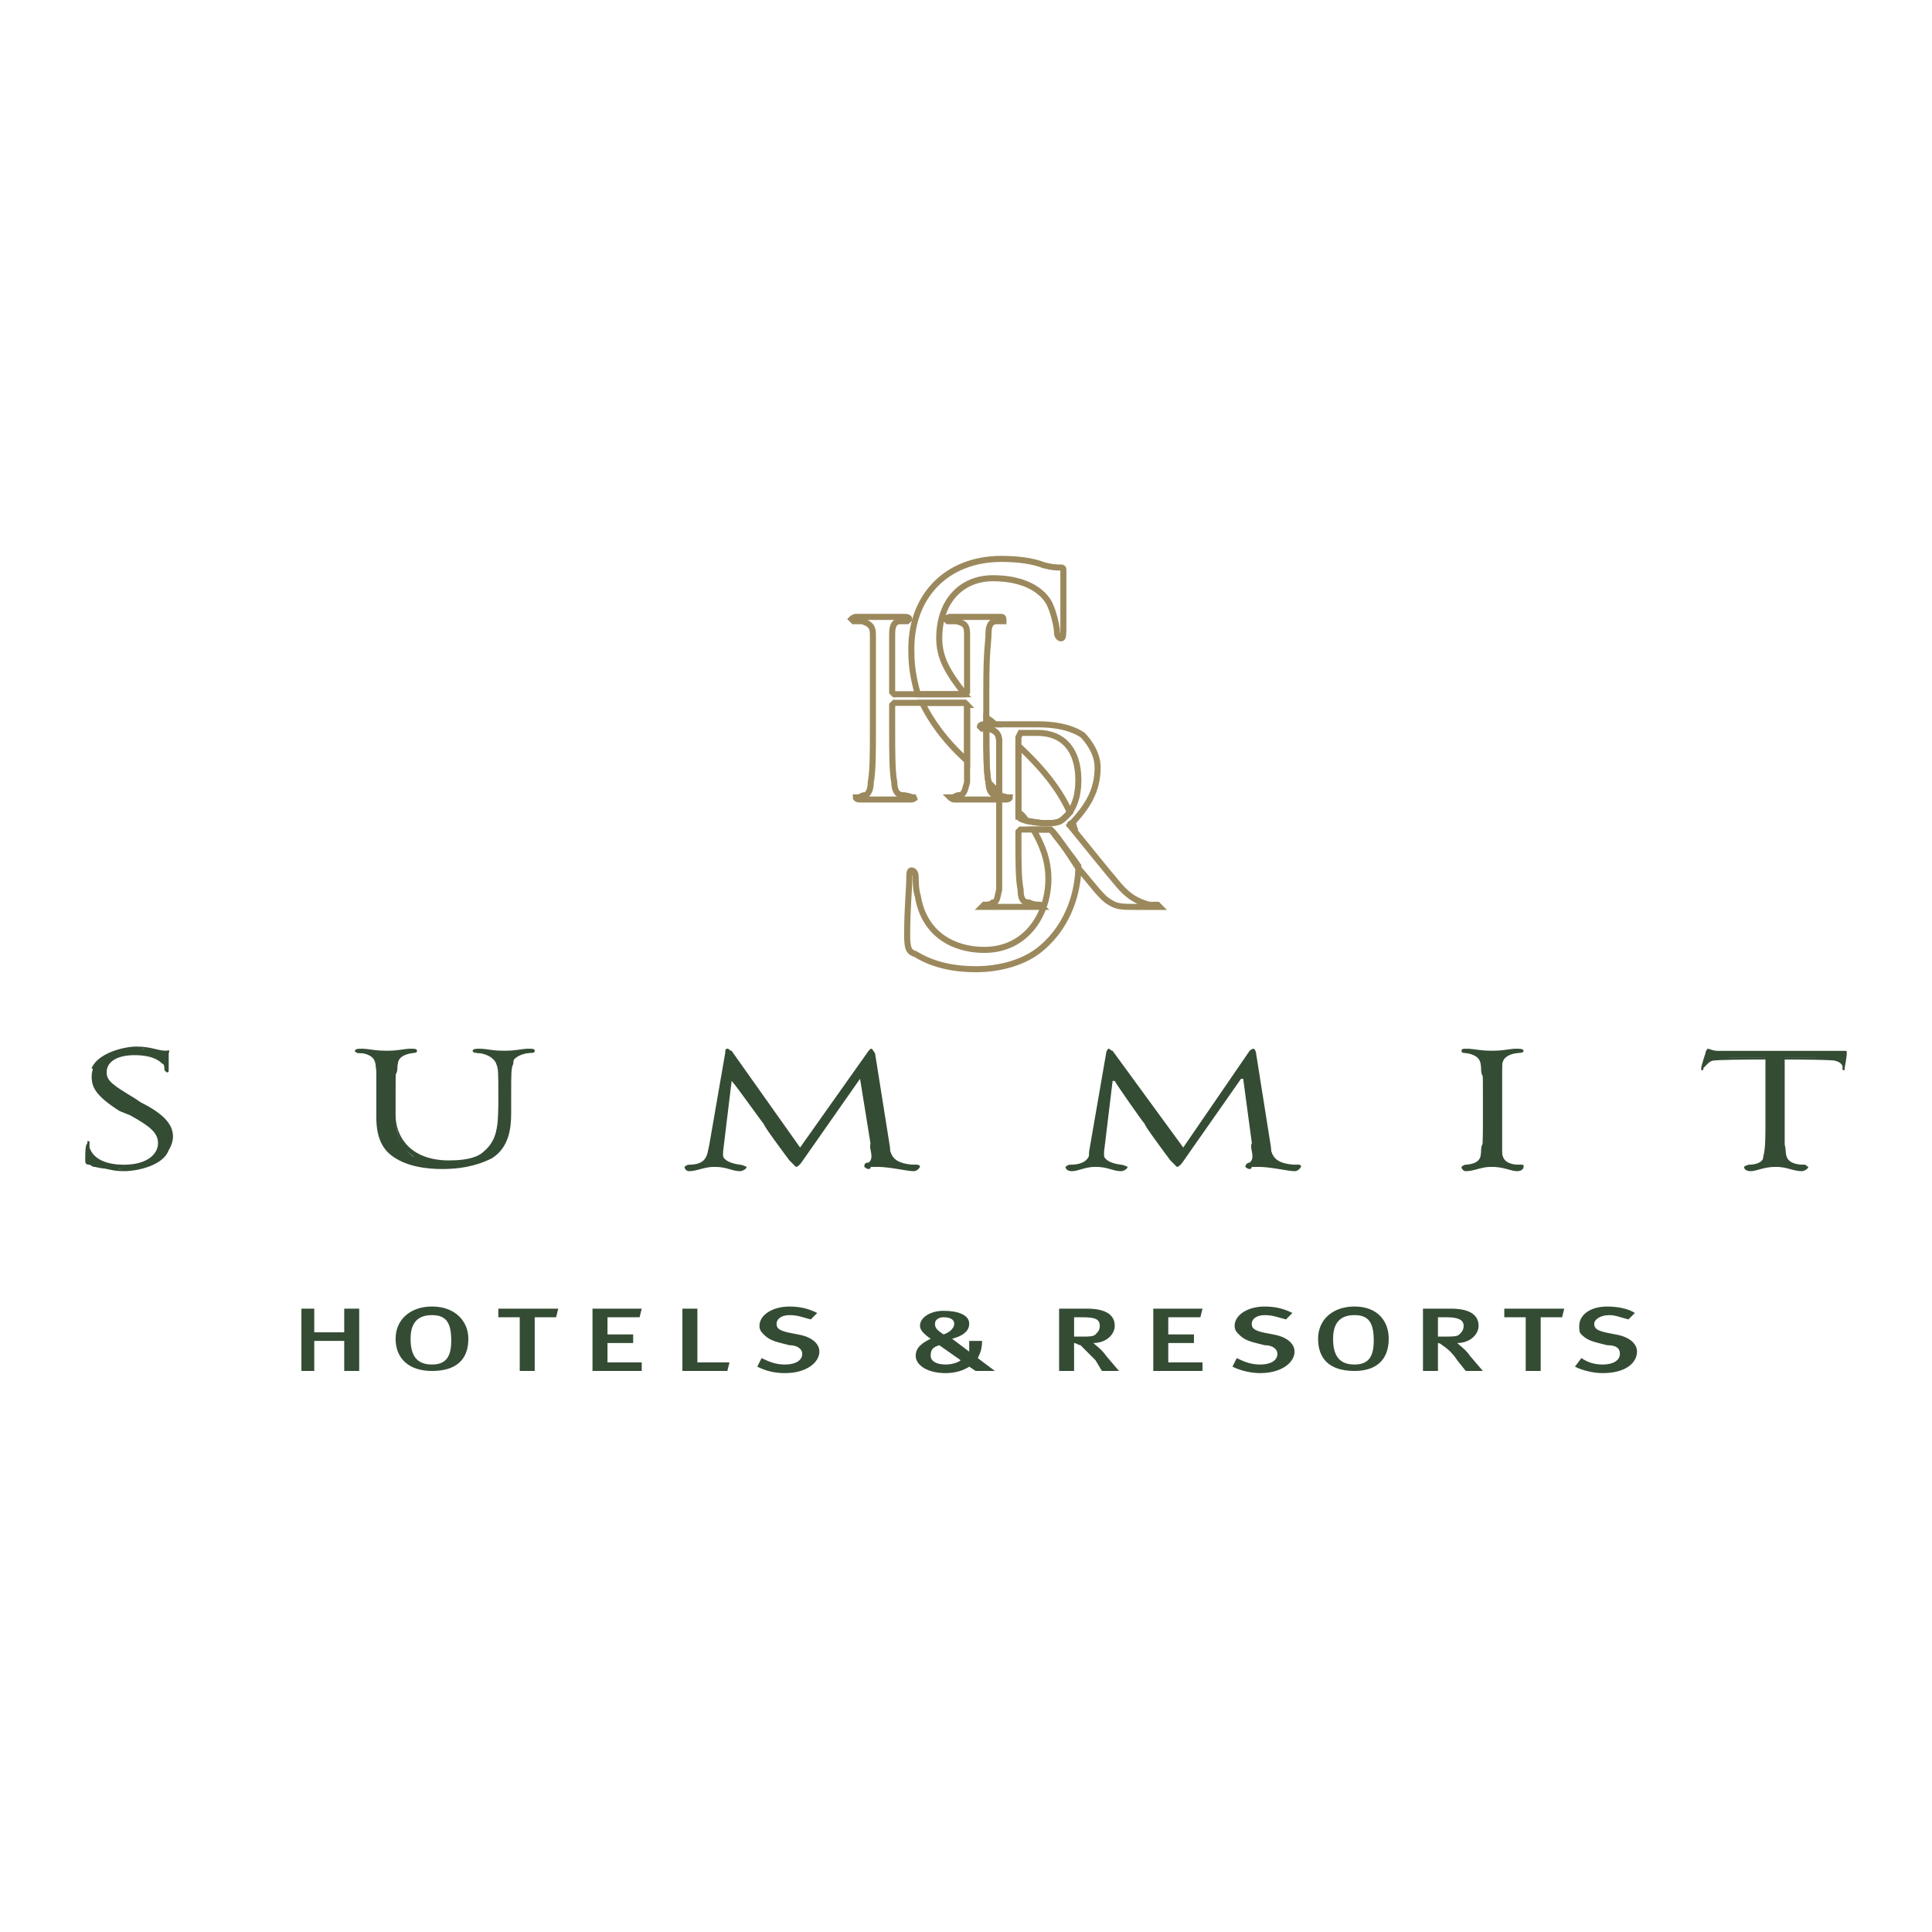
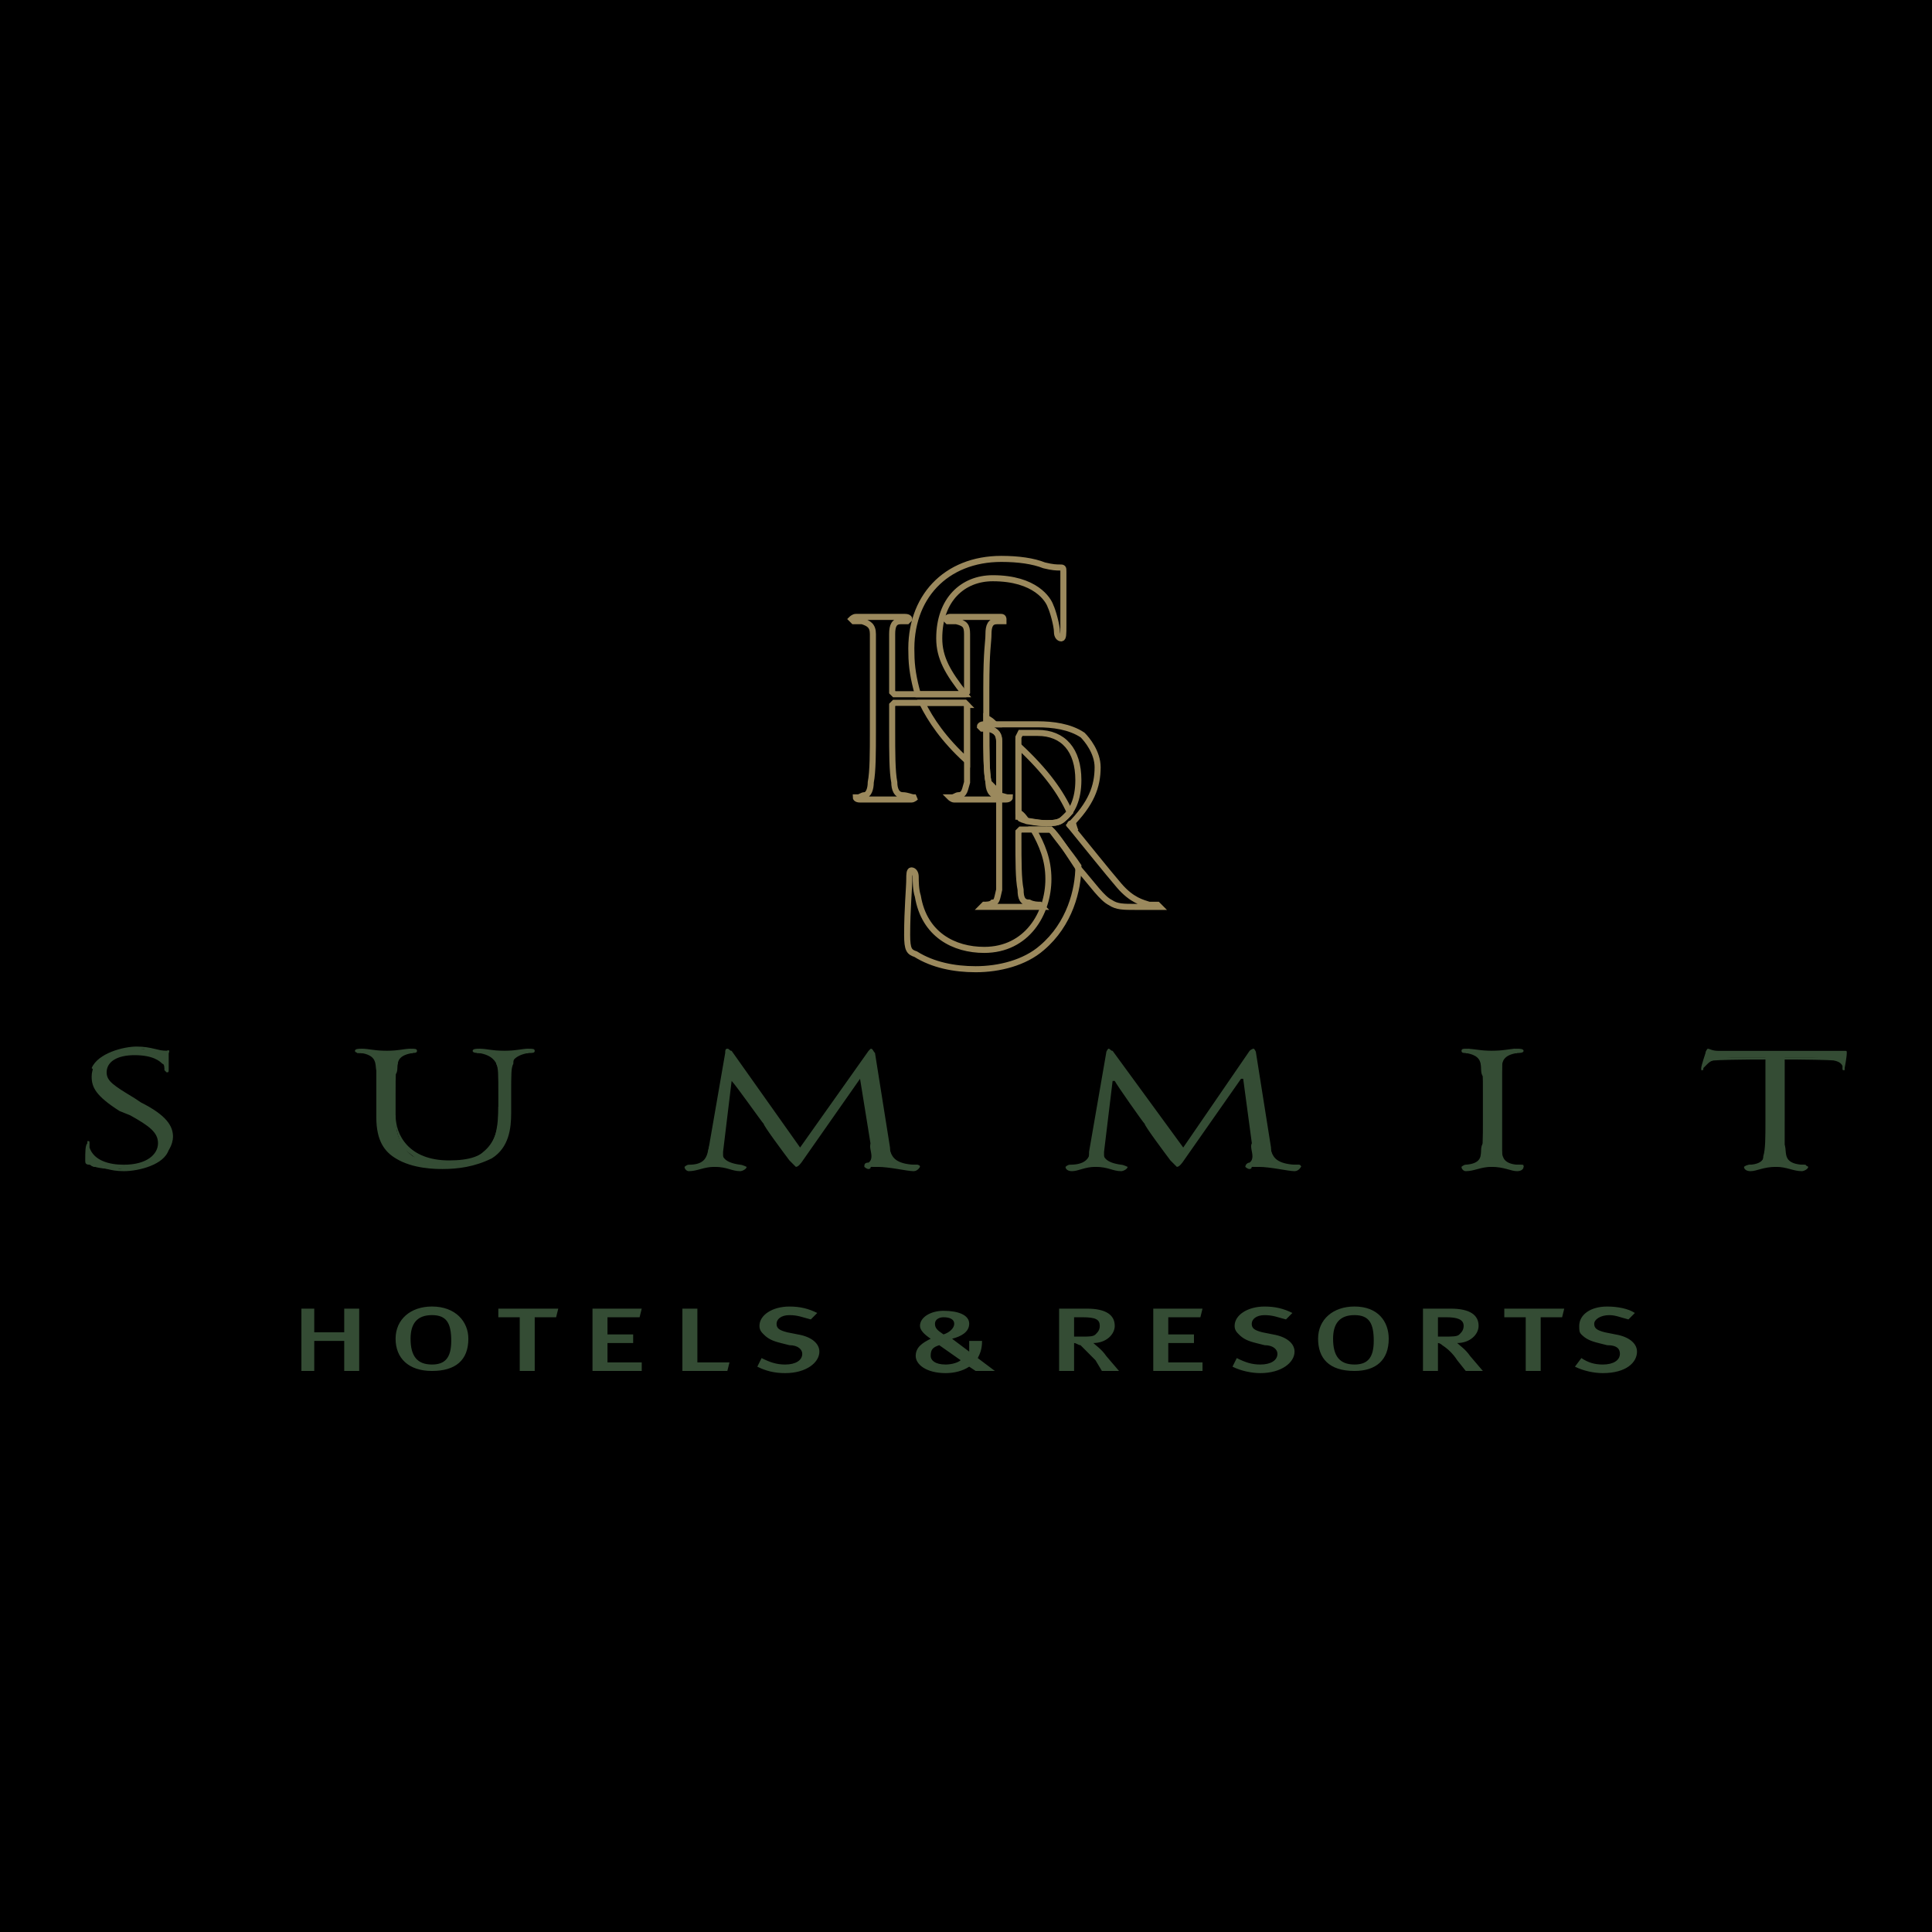
<svg xmlns="http://www.w3.org/2000/svg" width="2500" height="2500" viewBox="0 0 192.756 192.756">
-   <path fill-rule="evenodd" clip-rule="evenodd" fill="#fff" d="M0 0h192.756v192.756H0V0z" />
+   <path fill-rule="evenodd" clip-rule="evenodd" fill="#000" d="M0 0h192.756v192.756H0V0z" />
  <path fill-rule="evenodd" clip-rule="evenodd" fill="#344c34" d="M34.343 136.781v-3h-2.989v3h-1.282v-6.217h1.282v2.36h2.989v-2.36h1.495v6.217h-1.495zM39.468 133.566c0-1.93 1.495-3.215 3.63-3.215 2.349 0 3.63 1.5 3.63 3.215 0 2.143-1.281 3.215-3.63 3.215-2.348 0-3.63-1.285-3.63-3.215zm5.552.215c0-1.715-.427-2.572-1.922-2.572-1.495 0-2.135.857-2.135 2.357 0 1.715.641 2.572 2.135 2.572 1.281.001 1.922-.642 1.922-2.357zM55.484 131.422h-2.135v5.359h-1.495v-5.359h-2.136v-.858h5.98l-.214.858zM59.114 136.781v-6.217h4.912l-.214.858h-3.203v1.715h2.562v.857h-2.562v1.93h3.417v.857h-4.912zM72.567 136.781h-4.484v-6.217h1.495v5.36h3.203l-.214.857zM78.333 136.996c-1.068 0-1.922-.215-2.776-.643l.427-.857c.854.428 1.495.643 2.349.643 1.067 0 1.708-.43 1.708-1.072 0-.43-.427-.857-1.281-.857l-.854-.215c-.854-.213-1.281-.428-1.708-.857-.213-.213-.427-.428-.427-.857 0-1.07 1.281-1.928 2.989-1.928 1.068 0 1.922.213 2.776.643l-.641.643c-.854-.215-1.281-.428-2.136-.428-.854 0-1.281.428-1.281.857 0 .428.214.643 1.068.857l1.068.213c1.281.215 2.135.857 2.135 1.715.001 1.071-1.28 2.143-3.416 2.143zM97.34 136.781l-.642-.428c-.641.428-1.495.643-2.349.643-1.922 0-2.989-.857-2.989-1.715s.641-1.287 1.495-1.715c-.641-.43-1.068-.857-1.068-1.287 0-.857 1.068-1.5 2.349-1.5 1.495 0 2.562.43 2.562 1.287s-.854 1.285-1.708 1.5l1.708 1.285v-1.07h1.282c0 .855-.215 1.285-.428 1.715l1.709 1.285H97.34zm-3.204-5.359c-.427 0-.854.215-.854.645 0 .428.213.643.854 1.07.641-.213 1.068-.643 1.068-1.07 0-.43-.428-.645-1.068-.645zm-.428 2.787c-.641.215-.854.428-.854 1.072 0 .428.427.857 1.495.857.641 0 1.281-.215 1.495-.43l-2.136-1.499zM109.938 136.781l-.641-1.072c-.641-.643-1.066-1.072-1.494-1.5-.213 0-.428-.215-.641-.215v2.787h-1.494v-6.217h2.775c1.922 0 2.775.645 2.775 1.715 0 .857-.854 1.715-2.135 1.715.213.215.854.643 1.281 1.287l1.281 1.5h-1.707zm-2.776-5.359v1.93h.854c.641 0 1.068 0 1.281-.215.215-.213.428-.428.428-.857 0-.643-.428-.857-1.709-.857h-.854v-.001zM115.062 136.781v-6.217h4.913l-.213.858h-3.203v1.715h2.562v.857h-2.562v1.93h3.416v.857h-4.913zM125.74 136.996c-.854 0-1.922-.215-2.775-.643l.428-.857c.854.428 1.494.643 2.348.643 1.068 0 1.709-.43 1.709-1.072 0-.43-.428-.857-1.281-.857l-.854-.215c-.855-.213-1.281-.428-1.709-.857-.213-.213-.428-.428-.428-.857 0-1.07 1.281-1.928 2.99-1.928 1.068 0 1.922.213 2.775.643l-.641.643c-.854-.215-1.281-.428-2.135-.428s-1.281.428-1.281.857c0 .428.213.643 1.068.857l1.066.213c1.281.215 2.137.857 2.137 1.715.001 1.071-1.28 2.143-3.417 2.143zM131.506 133.566c0-1.93 1.496-3.215 3.631-3.215 2.35 0 3.416 1.5 3.416 3.215 0 2.143-1.281 3.215-3.416 3.215-2.563 0-3.631-1.285-3.631-3.215zm5.553.215c0-1.715-.428-2.572-1.922-2.572s-2.135.857-2.135 2.357c0 1.715.641 2.572 2.135 2.572 1.281.001 1.922-.642 1.922-2.357zM146.24 136.781l-.854-1.072a5.005 5.005 0 0 0-1.494-1.5s-.215-.215-.428-.215v2.787h-1.494v-6.217h2.775c1.922 0 2.775.645 2.775 1.715 0 .857-.854 1.715-2.135 1.715.213.215.854.643 1.281 1.287l1.281 1.5h-1.707zm-2.775-5.359v1.93h.641c.854 0 1.281 0 1.494-.215.215-.213.428-.428.428-.857 0-.643-.641-.857-1.709-.857h-.854v-.001zM155.852 131.422h-2.137v5.359h-1.494v-5.359h-2.137v-.858h5.98l-.212.858zM159.908 136.996c-.854 0-1.922-.215-2.775-.643l.641-.857c.641.428 1.281.643 2.135.643 1.068 0 1.709-.43 1.709-1.072 0-.43-.215-.857-1.281-.857l-.855-.215c-.854-.213-1.281-.428-1.707-.857-.215-.213-.215-.428-.215-.857 0-1.07 1.068-1.928 2.777-1.928 1.066 0 2.135.213 2.775.643l-.641.643c-.854-.215-1.281-.428-1.922-.428-.854 0-1.494.428-1.494.857 0 .428.213.643 1.066.857l1.068.213c1.281.215 2.135.857 2.135 1.715 0 1.071-1.066 2.143-3.416 2.143zM8.931 116.205c-.427 0-.427-.215-.427-.43 0-.857 0-1.5.213-1.715v-.213c.214 0 .214 0 .214.213v.43c.427 1.285 1.922 1.715 3.417 1.715 2.349 0 3.417-1.072 3.417-2.145 0-1.07-.854-1.715-2.776-2.785l-1.068-.43c-2.349-1.5-2.776-2.357-2.776-3.43 0-1.715 1.708-2.785 4.698-2.785.854 0 1.495.213 2.135.213h.641c.213 0 .213 0 .213.215v1.5c0 .43 0 .43-.213.43l-.213-.215c0-.215 0-.643-.214-.643-.213-.215-.854-.857-2.776-.857-1.708 0-2.776.643-2.776 1.715 0 .857.641 1.285 2.776 2.572l.641.428c2.562 1.287 3.203 2.357 3.203 3.43 0 .643-.427 1.93-1.922 2.572-1.068.428-2.135.643-3.417.643-1.068 0-2.136 0-2.99-.428zM37.546 109.346v-3.215c0-.643-.214-.857-1.068-1.072h-.854c0-.215 0-.215.427-.215h4.698c.427 0 .427 0 .427.215h-.213-.427c-.641.215-.854.43-.854 1.072-.213.428-.213.857-.213 3.215v2.143c0 2.145.854 3.217 1.708 3.859 1.281.643 2.349.643 3.63.643s2.776-.428 3.417-1.072c1.067-.857 1.495-2.143 1.495-3.643v-1.93c0-2.357 0-2.787-.213-3.215 0-.643-.214-.857-.854-1.072h-1.068c0-.215.214-.215.427-.215h4.271c.427 0 .427 0 .427.215h-.641c-.641.215-.854.43-.854 1.072-.214.428-.214.857-.214 3.215v1.715c0 1.5-.213 3.43-1.922 4.502-1.708.855-3.417 1.07-4.912 1.07-.641 0-2.99 0-4.698-1.07-1.068-.645-1.922-1.715-1.922-4.074v-2.143zM88.797 114.49c0 .643.213 1.5 1.281 1.715h1.495v.213h-4.271c-.427 0-.641-.213-.641-.213h.213c.214-.215.214-.43.214-.643l-1.281-7.932-5.552 7.932c-.427.643-.641.855-.854.855l-.641-.643c-.641-.857-2.562-3.43-2.562-3.643-.213-.215-2.776-3.859-3.203-4.287l-.854 7.072v.857c0 .215.213.43.427.43h.854c.213 0 .213 0 .213.213h-4.698c0-.213 0-.213.213-.213h.641c.641 0 .854-.643.854-1.287l1.708-9.859c0-.215 0-.428.213-.428.214 0 .214.213.427.213l6.833 9.646 6.833-9.646.213-.213c.214 0 .214.213.427.428l1.498 9.433zM126.809 114.49c0 .643.213 1.5 1.281 1.715h1.494s.215 0 .215.213H125.314c-.428 0-.641-.213-.641-.213h.213c.213-.215.213-.43.213-.643l-1.066-7.932h-.215l-5.553 7.932c-.426.643-.641.855-.854.855l-.641-.643c-.641-.857-2.562-3.43-2.562-3.643-.213-.215-2.775-3.859-2.99-4.287h-.213l-.854 7.072v.857c0 .215.213.43.426.43h1.068v.213h-4.698c0-.213 0-.213.213-.213h.641c.854 0 .854-.643.854-1.287l1.709-9.859c0-.215.213-.428.213-.428.215 0 .215.213.428.213l7.047 9.646 6.621-9.646s.213-.213.426-.213c0 0 .215.213.215.428l1.495 9.433zM149.871 111.918v3.43c0 .428.213.857.854.857h1.068c.213 0 .213 0 .213.213H148.803 146.24c0-.213 0-.213.215-.213h.641c.426 0 .641-.43.641-.857.213-.643.213-1.93.213-3.43v-2.572c0-2.357 0-2.787-.213-3.215 0-.643-.215-.857-.641-.857-.215-.215-.641-.215-.855-.215 0-.215 0-.215.215-.215h4.698c.213 0 .213 0 .213.215h-.213-.428c-.641.215-.854.43-.854 1.072v5.787h-.001zM178.059 111.918v3.43c.215.428.215.857 1.068.857h.854c.215 0 .215 0 .215.213h-3.203-2.563c0-.213 0-.213.213-.213h.641c.428 0 .641-.43.641-.857.213-.643.213-1.93.213-3.43v-6.43h-3.416c-1.494.213-1.922.213-2.35.643l-.426.428c0 .215 0 .215-.215.215v-.215c0-.213.428-1.5.428-1.5 0-.215.213-.428.213-.428.215 0 .428.213 1.068.213h12.6c.213 0 .213 0 .213.215 0 .43-.213 1.5-.213 1.5v.215c-.215 0-.215 0-.215-.215v-.213c-.213-.43-.641-.645-2.988-.857h-2.777v6.429h-.001z" />
  <path d="M96.485 70.336l-.214-.214H92c.854 1.715 2.135 3.644 4.484 5.787v-5.573h.001zm-2.777-6.645c0-3.857 2.349-6.001 5.338-6.001 4.271 0 5.553 2.144 5.766 2.786.215.429.641 1.929.641 2.572 0 .429.215.643.428.643s.213-.428.213-1.286v-5.358c0-.429 0-.429-.426-.429-.215 0-.641 0-1.496-.214-1.066-.429-2.562-.643-4.27-.643-5.553 0-9.184 3.858-8.97 9.431 0 1.286.213 2.572.641 4.072h4.698c-1.708-2.143-2.563-3.643-2.563-5.573zm13.667 19.291c-.213-.214-.213-.643-.426-1.072 0 .214-.215.214-.215.429.215.214.428.429.641.643zm-5.766-8.574v6.645c.428.214.641.643.855.857.426 0 1.066.214 1.922.214.641 0 1.281 0 1.707-.429.215-.214.428-.429.641-.643-.853-1.928-2.347-4.072-5.125-6.644zm3.203 8.36h-1.707c.854 1.5 1.494 3 1.494 4.93 0 3.43-2.135 7.073-6.406 7.073-2.99 0-5.979-1.5-6.62-5.359-.213-.643-.213-1.5-.213-1.929s-.214-.643-.427-.643c-.214 0-.214.428-.214.857 0 .857-.213 3-.213 5.573 0 1.5.213 1.715.854 1.929 1.708 1.072 3.844 1.5 5.98 1.5 2.348 0 4.91-.643 6.619-2.143 2.775-2.358 3.631-5.787 3.631-8.145-.855-1.286-2.137-2.786-2.562-3.429l-.216-.214zm-6.191-10.075h-.215v.214c0 2.144 0 4.072.215 5.145l.426.429c.215.214.428.428.641.643V73.98c0-.644-.213-1.072-1.067-1.287zm-.215-1.071v.643h.855c-.214-.215-.427-.429-.855-.643z" fill="none" stroke="#9b895d" stroke-width=".604" stroke-miterlimit="2.613" />
  <path d="M41.176 105.059c-2.776.43-.427 2.357-2.562 2.357s0-1.928-2.562-2.357v-.428l2.562.643 2.349-.643.213.428z" fill-rule="evenodd" clip-rule="evenodd" fill="#344c34" />
  <path d="M40.963 104.631c-.641 0-1.281.213-2.349.213-1.281 0-1.708-.213-2.562-.213-.213 0-.641 0-.641.213 0 .215.427.215.641.215h.427l2.135.643 1.922-.643h.427c.427 0 .641 0 .641-.215 0-.213-.214-.213-.641-.213zM52.708 105.059c-2.562.43-1.495 2.357-2.349 2.357-1.068 0 0-1.928-2.562-2.357v-.428l2.562.643 2.349-.643v.428z" fill-rule="evenodd" clip-rule="evenodd" fill="#344c34" />
  <path d="M52.708 104.631c-.641 0-1.281.213-2.349.213-1.281 0-1.708-.213-2.562-.213-.214 0-.641 0-.641.213 0 .215.427.215.641.215h.427l2.135.643 1.922-.643h.427c.427 0 .641 0 .641-.215 0-.213-.214-.213-.641-.213zM73.849 116.205c-3.204-.43-.854-2.357-2.349-2.357s0 2.357-2.776 2.357c-.213 0-.427.213-.427.213 0 .215.213.43.427.43.854 0 1.495-.43 2.563-.43 1.281 0 1.708.43 2.562.43.213 0 .641-.215.641-.43 0 0-.428-.213-.641-.213zM91.146 116.205c-3.417-.215-1.495-2.357-3.63-2.357-1.495 0 0 1.5-.854 2.143-.427 0-.427.215-.427.428 0 0 .214.215.427.215 0 0 .213 0 .213-.215h.641c1.281 0 2.989.43 3.63.43.427 0 .641-.43.641-.43 0-.214-.214-.214-.641-.214zM111.859 116.205c-3.203-.43-.854-2.357-2.348-2.357-1.281 0 .213 2.357-2.777 2.357-.213 0-.426.213-.426.213 0 .215.213.43.641.43.641 0 1.281-.43 2.348-.43 1.281 0 1.709.43 2.562.43.215 0 .641-.215.641-.43 0 0-.426-.213-.641-.213zM129.158 116.205c-3.418-.215-1.496-2.357-3.631-2.357-1.494 0 0 1.5-.854 2.143a.46.46 0 0 0-.428.428s.213.215.428.215c0 0 .213 0 .213-.215h.641c1.281 0 2.99.43 3.631.43.426 0 .641-.43.641-.43 0-.214-.215-.214-.641-.214zM146.24 116.205c2.777-.215.428-2.357 2.562-2.357 1.922 0 0 2.143 2.562 2.357v.428l-2.562-.428-2.348.428-.214-.428z" fill-rule="evenodd" clip-rule="evenodd" fill="#344c34" />
  <path d="M146.24 116.848c.855 0 1.496-.43 2.562-.43 1.281 0 1.922.43 2.562.43.428 0 .641-.215.641-.43 0 0 0-.213-.426-.213h-.855l-1.922-.643-1.922.855c-.213-.213-.426-.213-.641-.213-.213 0-.426.213-.426.213.001.216.214.431.427.431zM174.643 116.205c2.562-.215.428-2.357 2.562-2.357 1.922 0-.213 2.143 2.562 2.357v.428l-2.562-.428-2.562.428v-.428z" fill-rule="evenodd" clip-rule="evenodd" fill="#344c34" />
  <path d="M174.643 116.848c.641 0 1.281-.43 2.562-.43 1.068 0 1.709.43 2.562.43.213 0 .641-.215.641-.43 0 0-.213-.213-.641-.213h-.641l-1.922-.643-2.135.855c0-.213-.215-.213-.428-.213-.428 0-.641.213-.641.213.002.216.215.431.643.431zM151.365 105.059c-2.775.43-.426 2.572-2.562 2.572-2.135 0 .215-2.143-2.562-2.572l.215-.428 2.348.643 2.35-.643.211.428z" fill-rule="evenodd" clip-rule="evenodd" fill="#344c34" />
  <path d="M151.365 104.631c-.854 0-1.281.213-2.562.213-1.066 0-1.707-.213-2.562-.213-.213 0-.426 0-.426.213 0 .215.213.215.426.215h.641l1.922.857 1.922-.857h.641c.215 0 .641 0 .641-.215-.002-.213-.428-.213-.643-.213zM176.992 105.701c7.473 0 6.619.215 6.619.215v-.428h-13.025v.428s-1.281-.215 6.406-.215zM39.468 111.275c0 1.928 1.281 4.5 5.338 4.5 4.058 0 4.912-1.715 4.912-5.357l.641.428-1.281 4.502-4.058.857-2.989-.215-1.922-1.5-.427-1.287-.427-1.928h.213zM16.619 104.844c-.854 0-1.495-.428-2.99-.428-1.281 0-3.844.643-4.484 2.143l.641.645.213-1.287.854-.643 1.281-.43h1.068l1.067-.213 1.281.428 1.068.215.213-.215c.215-.428-.212-.215-.212-.215zM9.358 116.418c1.068 0 1.495.43 2.99.43s4.058-.643 4.484-2.143l-.641-.645-.213 1.287-.854.643-1.281.428h-.854l-1.068.215-1.495-.428-.854-.215-.214.215c-.641 0 0 .213 0 .213z" fill-rule="evenodd" clip-rule="evenodd" fill="#344c34" />
  <path d="M99.688 79.338v-5.359c0-.643-.213-1.072-1.066-1.286h-.642l-.215-.214s0-.214.428-.214h5.337c1.496 0 3.203.214 4.484 1.071.428.429 1.496 1.715 1.496 3.215 0 1.929-.641 3.644-2.777 5.787 1.922 2.358 3.631 4.501 4.912 6.001 1.281 1.5 2.35 1.715 2.99 1.929h.854l.213.214h-2.348c-1.281 0-1.922 0-2.562-.429-.855-.429-1.709-1.715-3.203-3.43-.855-1.286-1.922-3-2.562-3.644l-.215-.214h-2.988l-.215.214v.643c0 2.357 0 4.072.215 5.144 0 .857.213 1.286.854 1.286.428.214.854.214 1.068.214l.213.214h-3.203H97.98l.213-.214c.213 0 .641 0 .854-.214.428 0 .428-.429.641-1.286v-9.428zm1.921 2.143l.215.214c.426.214 1.494.429 2.562.429.641 0 1.281 0 1.707-.429.855-.643 1.496-1.929 1.496-3.858 0-3.001-1.496-4.715-4.059-4.715h-1.707l-.215.429v7.93h.001zm-3.203-8.573c0 2.144 0 4.072.215 5.145 0 .643.213 1.286.854 1.286.428 0 .854.214 1.068.214h.213s0 .214-.428.214h-2.775-2.349c-.214 0-.427-.214-.427-.214h.213c.214 0 .427-.214.641-.214.641 0 .641-.644.854-1.286v-7.717l-.214-.214h-7.047l-.213.214v2.572c0 2.144 0 4.072.213 5.145 0 .643.214 1.286.854 1.286.427 0 .854.214 1.068.214h.214s-.214.214-.427.214h-2.99-2.135c-.427 0-.427-.214-.427-.214h.213c.214 0 .427-.214.641-.214.427 0 .641-.644.641-1.286.214-1.072.214-3.001.214-5.145v-4.287-5.358c0-.857-.427-1.072-1.068-1.286h-.854l-.214-.214s.214-.214.427-.214h4.911c.427 0 .427.214.427.214l-.213.214h-.641c-.641 0-.854.429-.854 1.286v5.787l.213.214h7.047l.214-.214v-.429-5.358c0-.857-.214-1.072-1.068-1.286h-.854l-.214-.214s.214-.214.427-.214H99.902c.213 0 .213.214.213.214v.214h-.641c-.641 0-.854.429-.854 1.286s-.215 1.5-.215 5.358v4.287h.001z" fill="none" stroke="#9b895d" stroke-width=".604" stroke-miterlimit="2.613" />
</svg>
